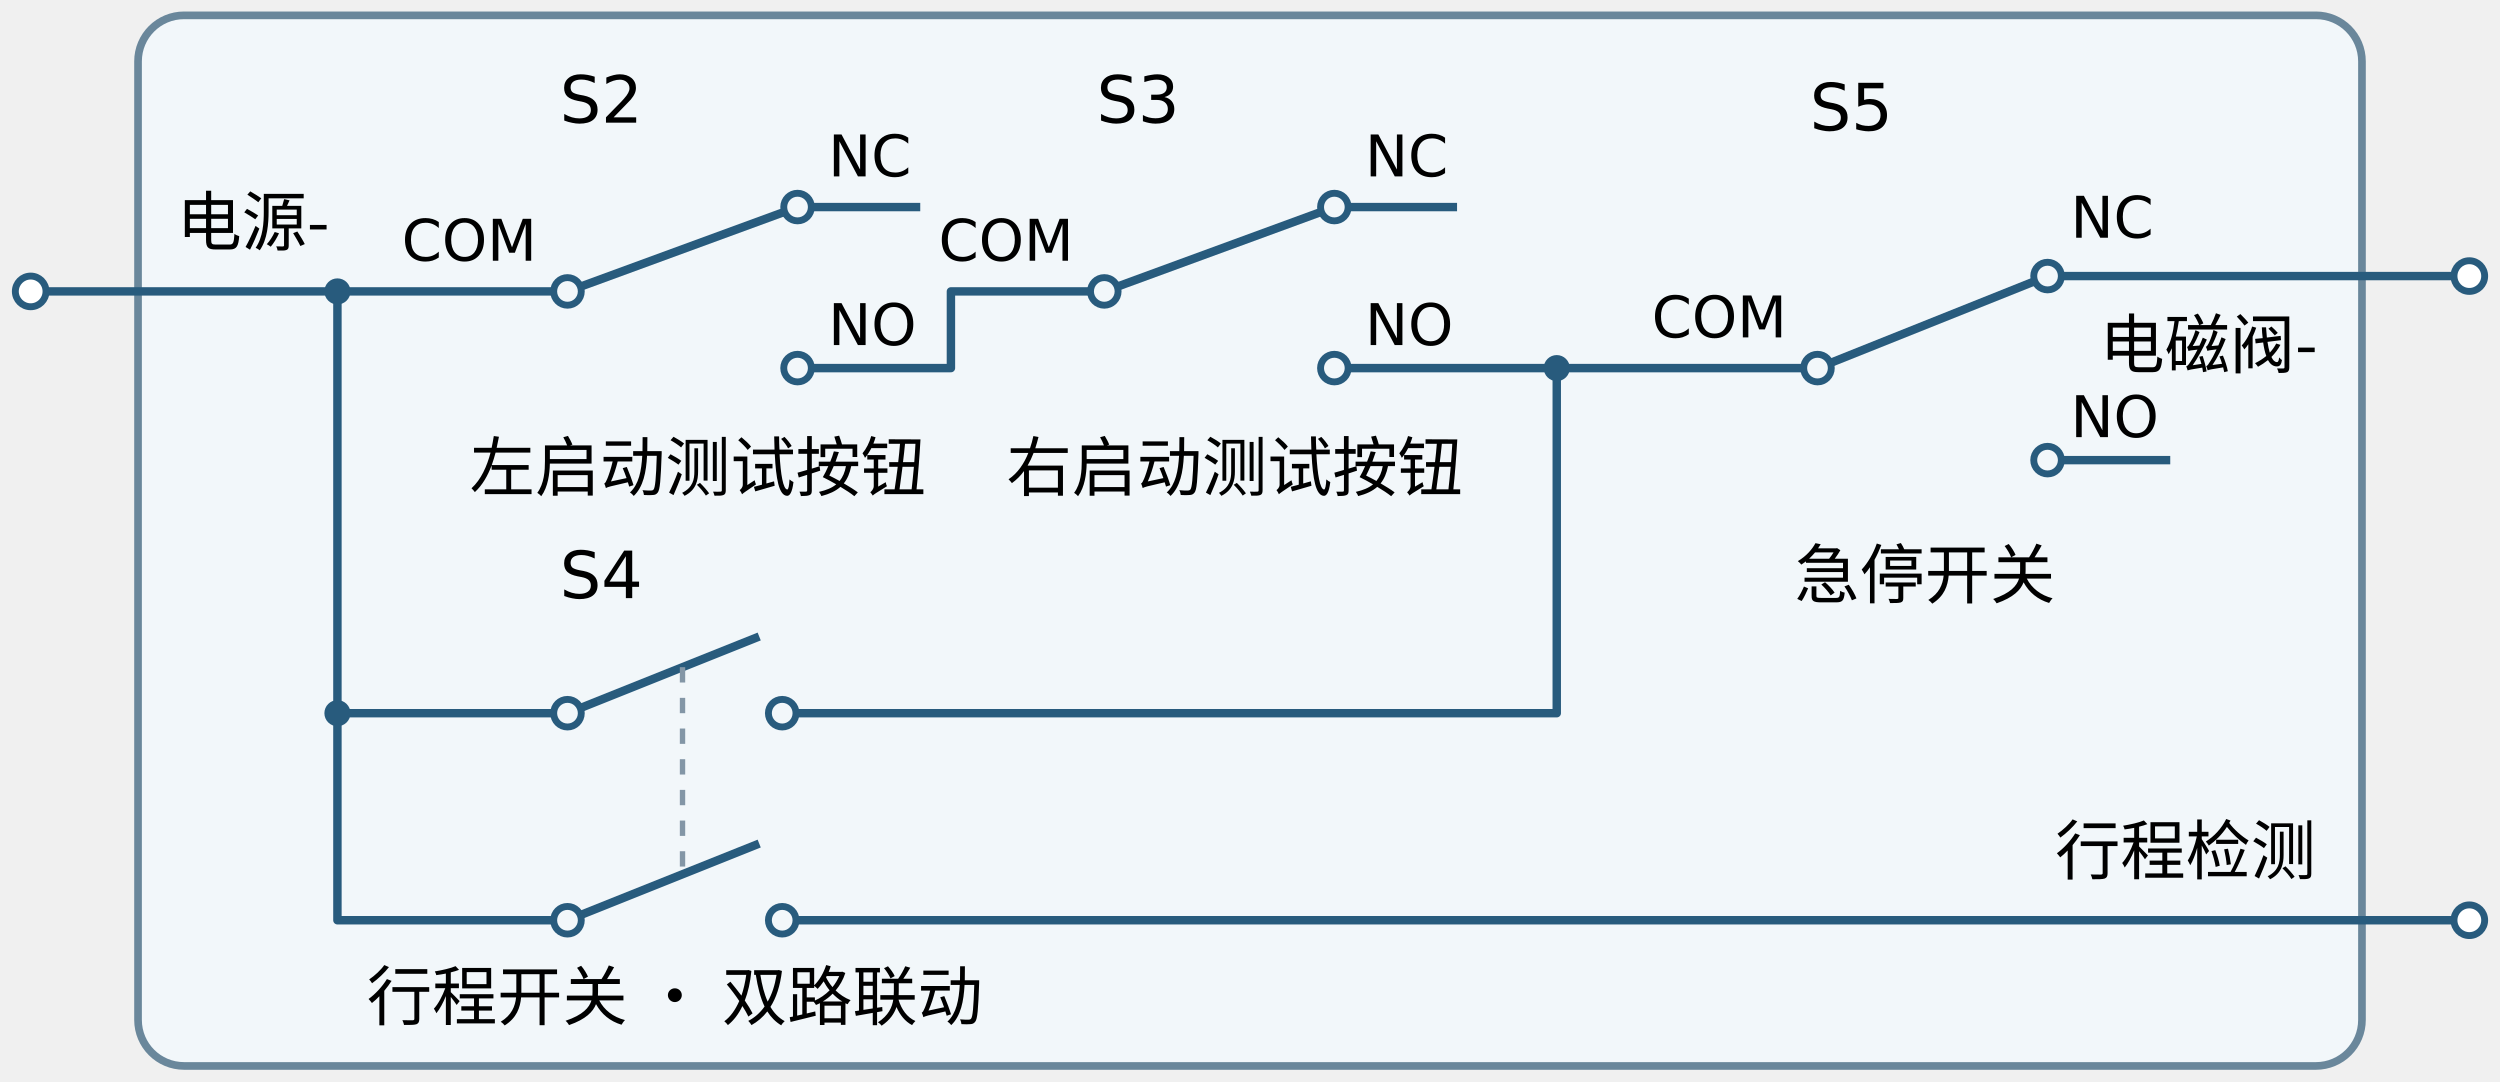
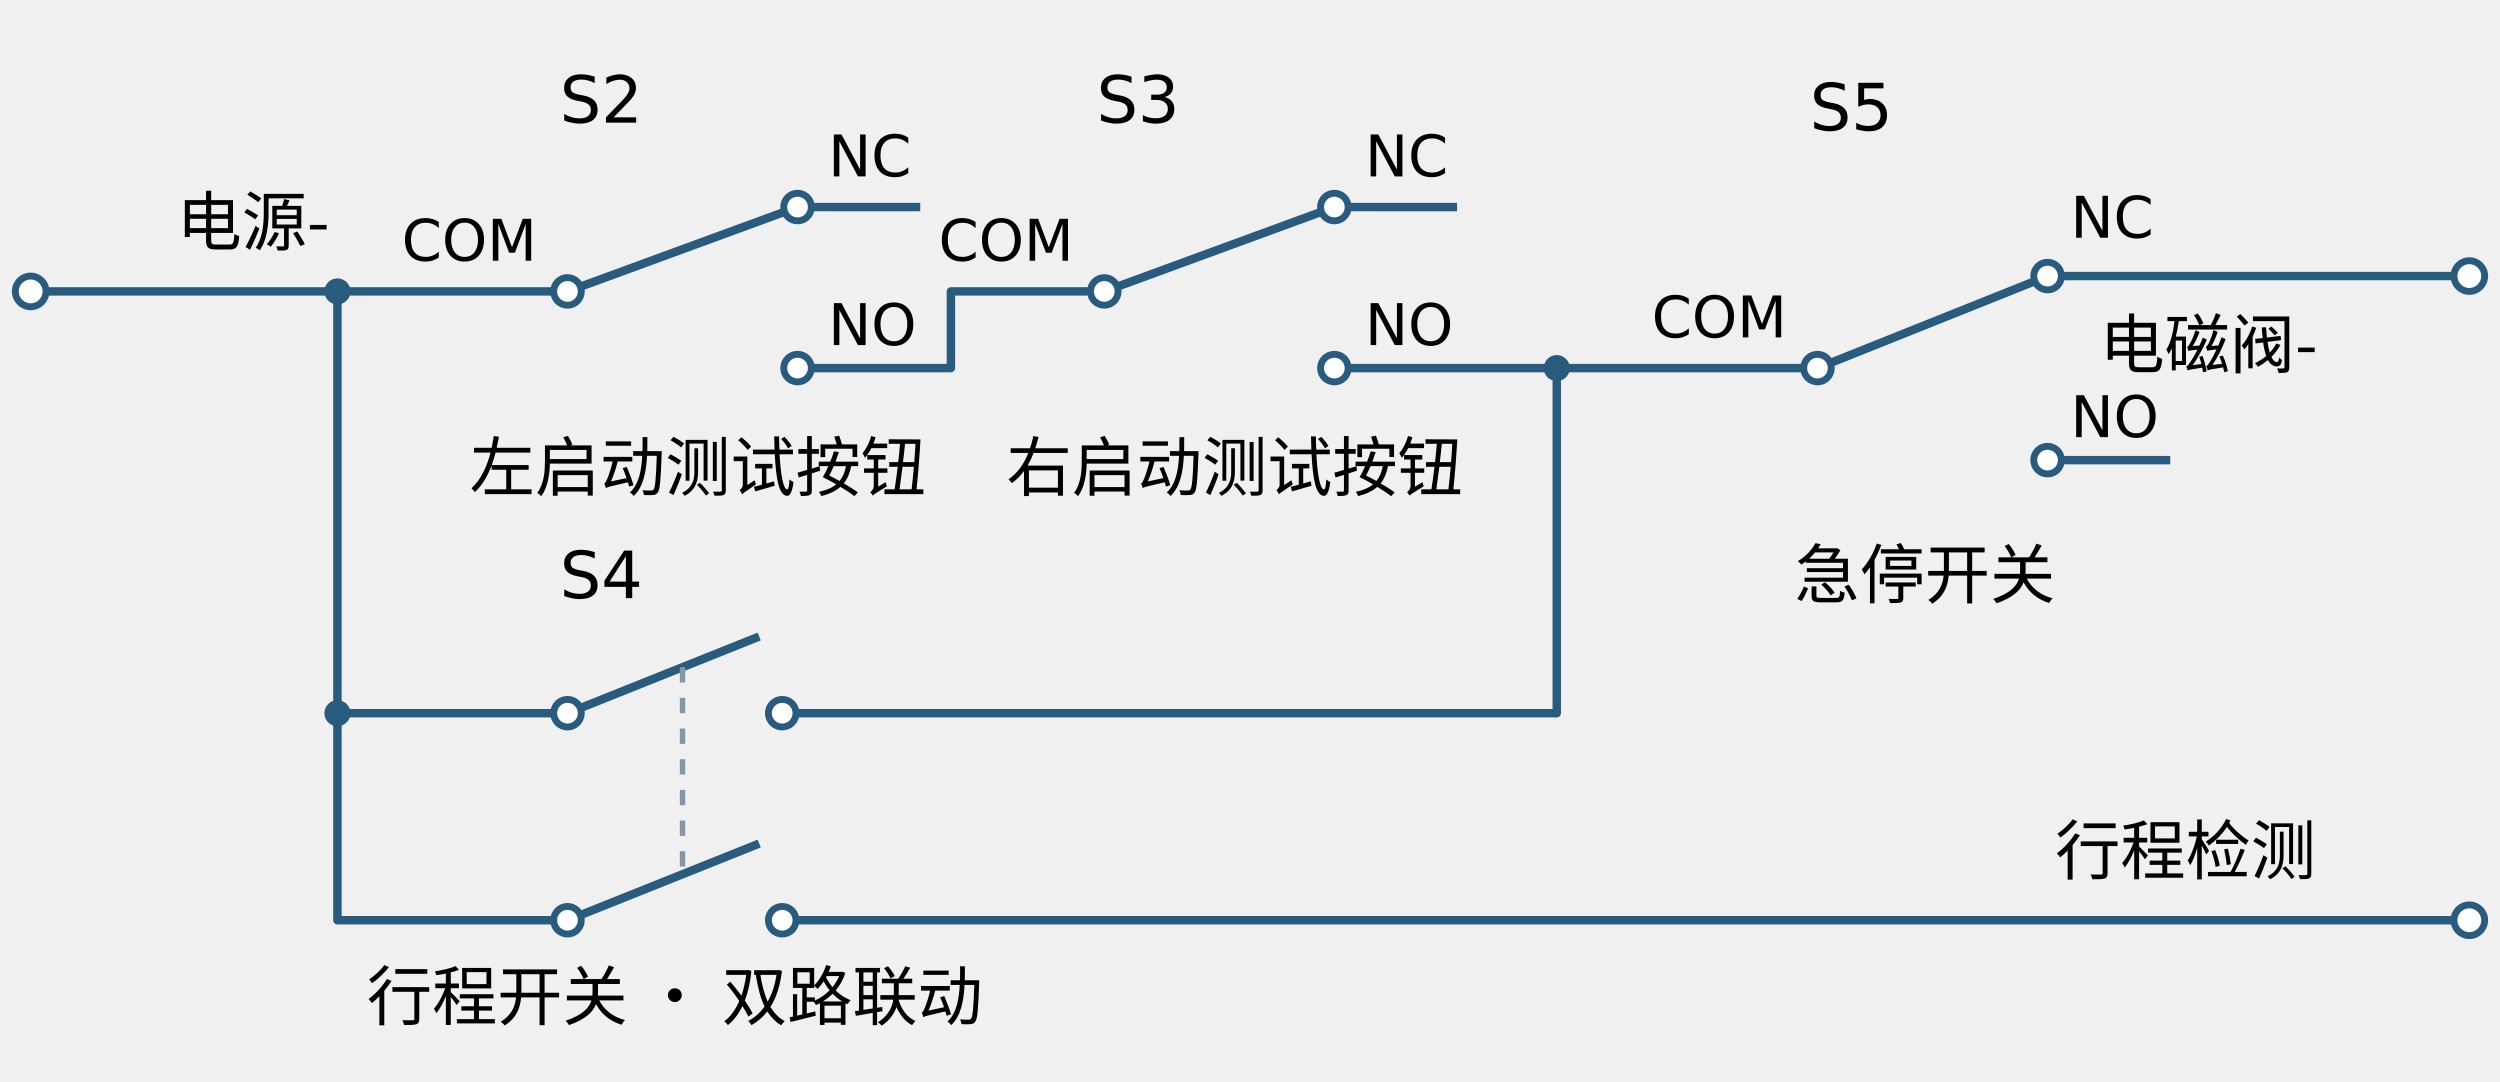
<svg xmlns="http://www.w3.org/2000/svg" viewBox="0 0 326 141">
-   <rect x="18" y="2" width="290" height="137" rx="6" fill="#f2f7fa" stroke="#6a879b" />
  <g fill="none" stroke="#285b7d" stroke-width="1.1" stroke-linejoin="round" data-circuit-role="wire">
    <line x1="4" x2="74" y1="38" y2="38" />
    <path d="M 44 38 V 120 H 74 M 44 93 H 74" />
    <path d="M 74 38 L 104 27 H 120 M 104 48 H 124 V 38 H 144" />
    <path d="M 144 38 L 174 27 H 190 M 174 48 H 237" />
    <path d="M 74 93 L 99 83 M 102 93 H 203 V 48 M 74 120 L 99 110" />
    <line x1="102" x2="322" y1="120" y2="120" />
    <path d="M 237 48 L 267 36 M 267 60 H 283" />
    <line x1="267" x2="322" y1="36" y2="36" />
  </g>
  <g fill="none" stroke="#8396a6" stroke-width=".7">
    <path d="M 89 87 v 2 m 0 2 v 2 m 0 2 v 2 m 0 2 v 2 m 0 2 v 2 m 0 2 v 2 m 0 2 v 2" />
  </g>
  <g fill="#285b7d" data-circuit-role="junction">
    <circle cx="44" cy="38" r="1.7" />
    <circle cx="44" cy="93" r="1.7" />
    <circle cx="203" cy="48" r="1.7" />
  </g>
-   <g fill="#f2f7fa" stroke="#285b7d" stroke-width=".9" data-circuit-role="wire">
+   <g fill="#fff" stroke="#285b7d" stroke-width=".9" data-circuit-role="wire">
    <circle cx="74" cy="38" r="1.8" />
    <circle cx="104" cy="27" r="1.8" />
    <circle cx="104" cy="48" r="1.8" />
    <circle cx="144" cy="38" r="1.8" />
    <circle cx="174" cy="27" r="1.8" />
    <circle cx="174" cy="48" r="1.8" />
    <circle cx="74" cy="93" r="1.8" />
    <circle cx="102" cy="93" r="1.8" />
    <circle cx="74" cy="120" r="1.8" />
    <circle cx="102" cy="120" r="1.8" />
    <circle cx="237" cy="48" r="1.8" />
    <circle cx="267" cy="36" r="1.8" />
    <circle cx="267" cy="60" r="1.8" />
  </g>
  <g fill="#fff" stroke="#285b7d" stroke-width=".9">
    <circle cx="4" cy="38" r="2" data-port="MODULE_PWR_NEG" data-side="left" />
    <circle cx="322" cy="36" r="2" data-port="SOLENOID_NEG" data-side="right" />
    <circle cx="322" cy="120" r="2" data-port="LIMIT_DETECT" data-side="right" />
  </g>
  <g font-family="DejaVu Sans, sans-serif" font-size="8.5">
    <text x="73" y="16" data-parameter-label="left_start" data-text-role="reference">S2</text>
    <text x="143" y="16" data-parameter-label="right_start" data-text-role="reference">S3</text>
    <text x="73" y="78" data-parameter-label="limit_switch" data-text-role="reference">S4</text>
    <text x="236" y="17" data-parameter-label="emergency_stop" data-text-role="emergency">S5</text>
  </g>
  <g font-family="DejaVu Sans, sans-serif" font-size="7.5">
    <text x="70" y="34" text-anchor="end" data-text-role="terminal">COM</text>
    <text x="108" y="23" data-text-role="terminal">NC</text>
    <text x="108" y="45" data-text-role="terminal">NO</text>
    <text x="140" y="34" text-anchor="end" data-text-role="terminal">COM</text>
    <text x="178" y="23" data-text-role="terminal">NC</text>
    <text x="178" y="45" data-text-role="terminal">NO</text>
    <text x="233" y="44" text-anchor="end" data-text-role="terminal">COM</text>
    <text x="270" y="31" data-text-role="terminal">NC</text>
    <text x="270" y="57" data-text-role="terminal">NO</text>
  </g>
  <g font-family="Noto Sans CJK SC, sans-serif" font-size="8.5" text-anchor="middle">
    <text x="33" y="32" data-text-role="interface">电源-</text>
    <text x="288" y="48" data-text-role="interface">电磁阀-</text>
    <text x="285" y="114" data-text-role="interface">行程检测</text>
    <text x="91" y="64" data-text-role="description">左启动测试按钮</text>
    <text x="161" y="64" data-text-role="description">右启动测试按钮</text>
    <text x="88" y="133" data-text-role="description">行程开关 · 双路联动</text>
    <text x="251" y="78" data-text-role="emergency">急停开关</text>
  </g>
</svg>
